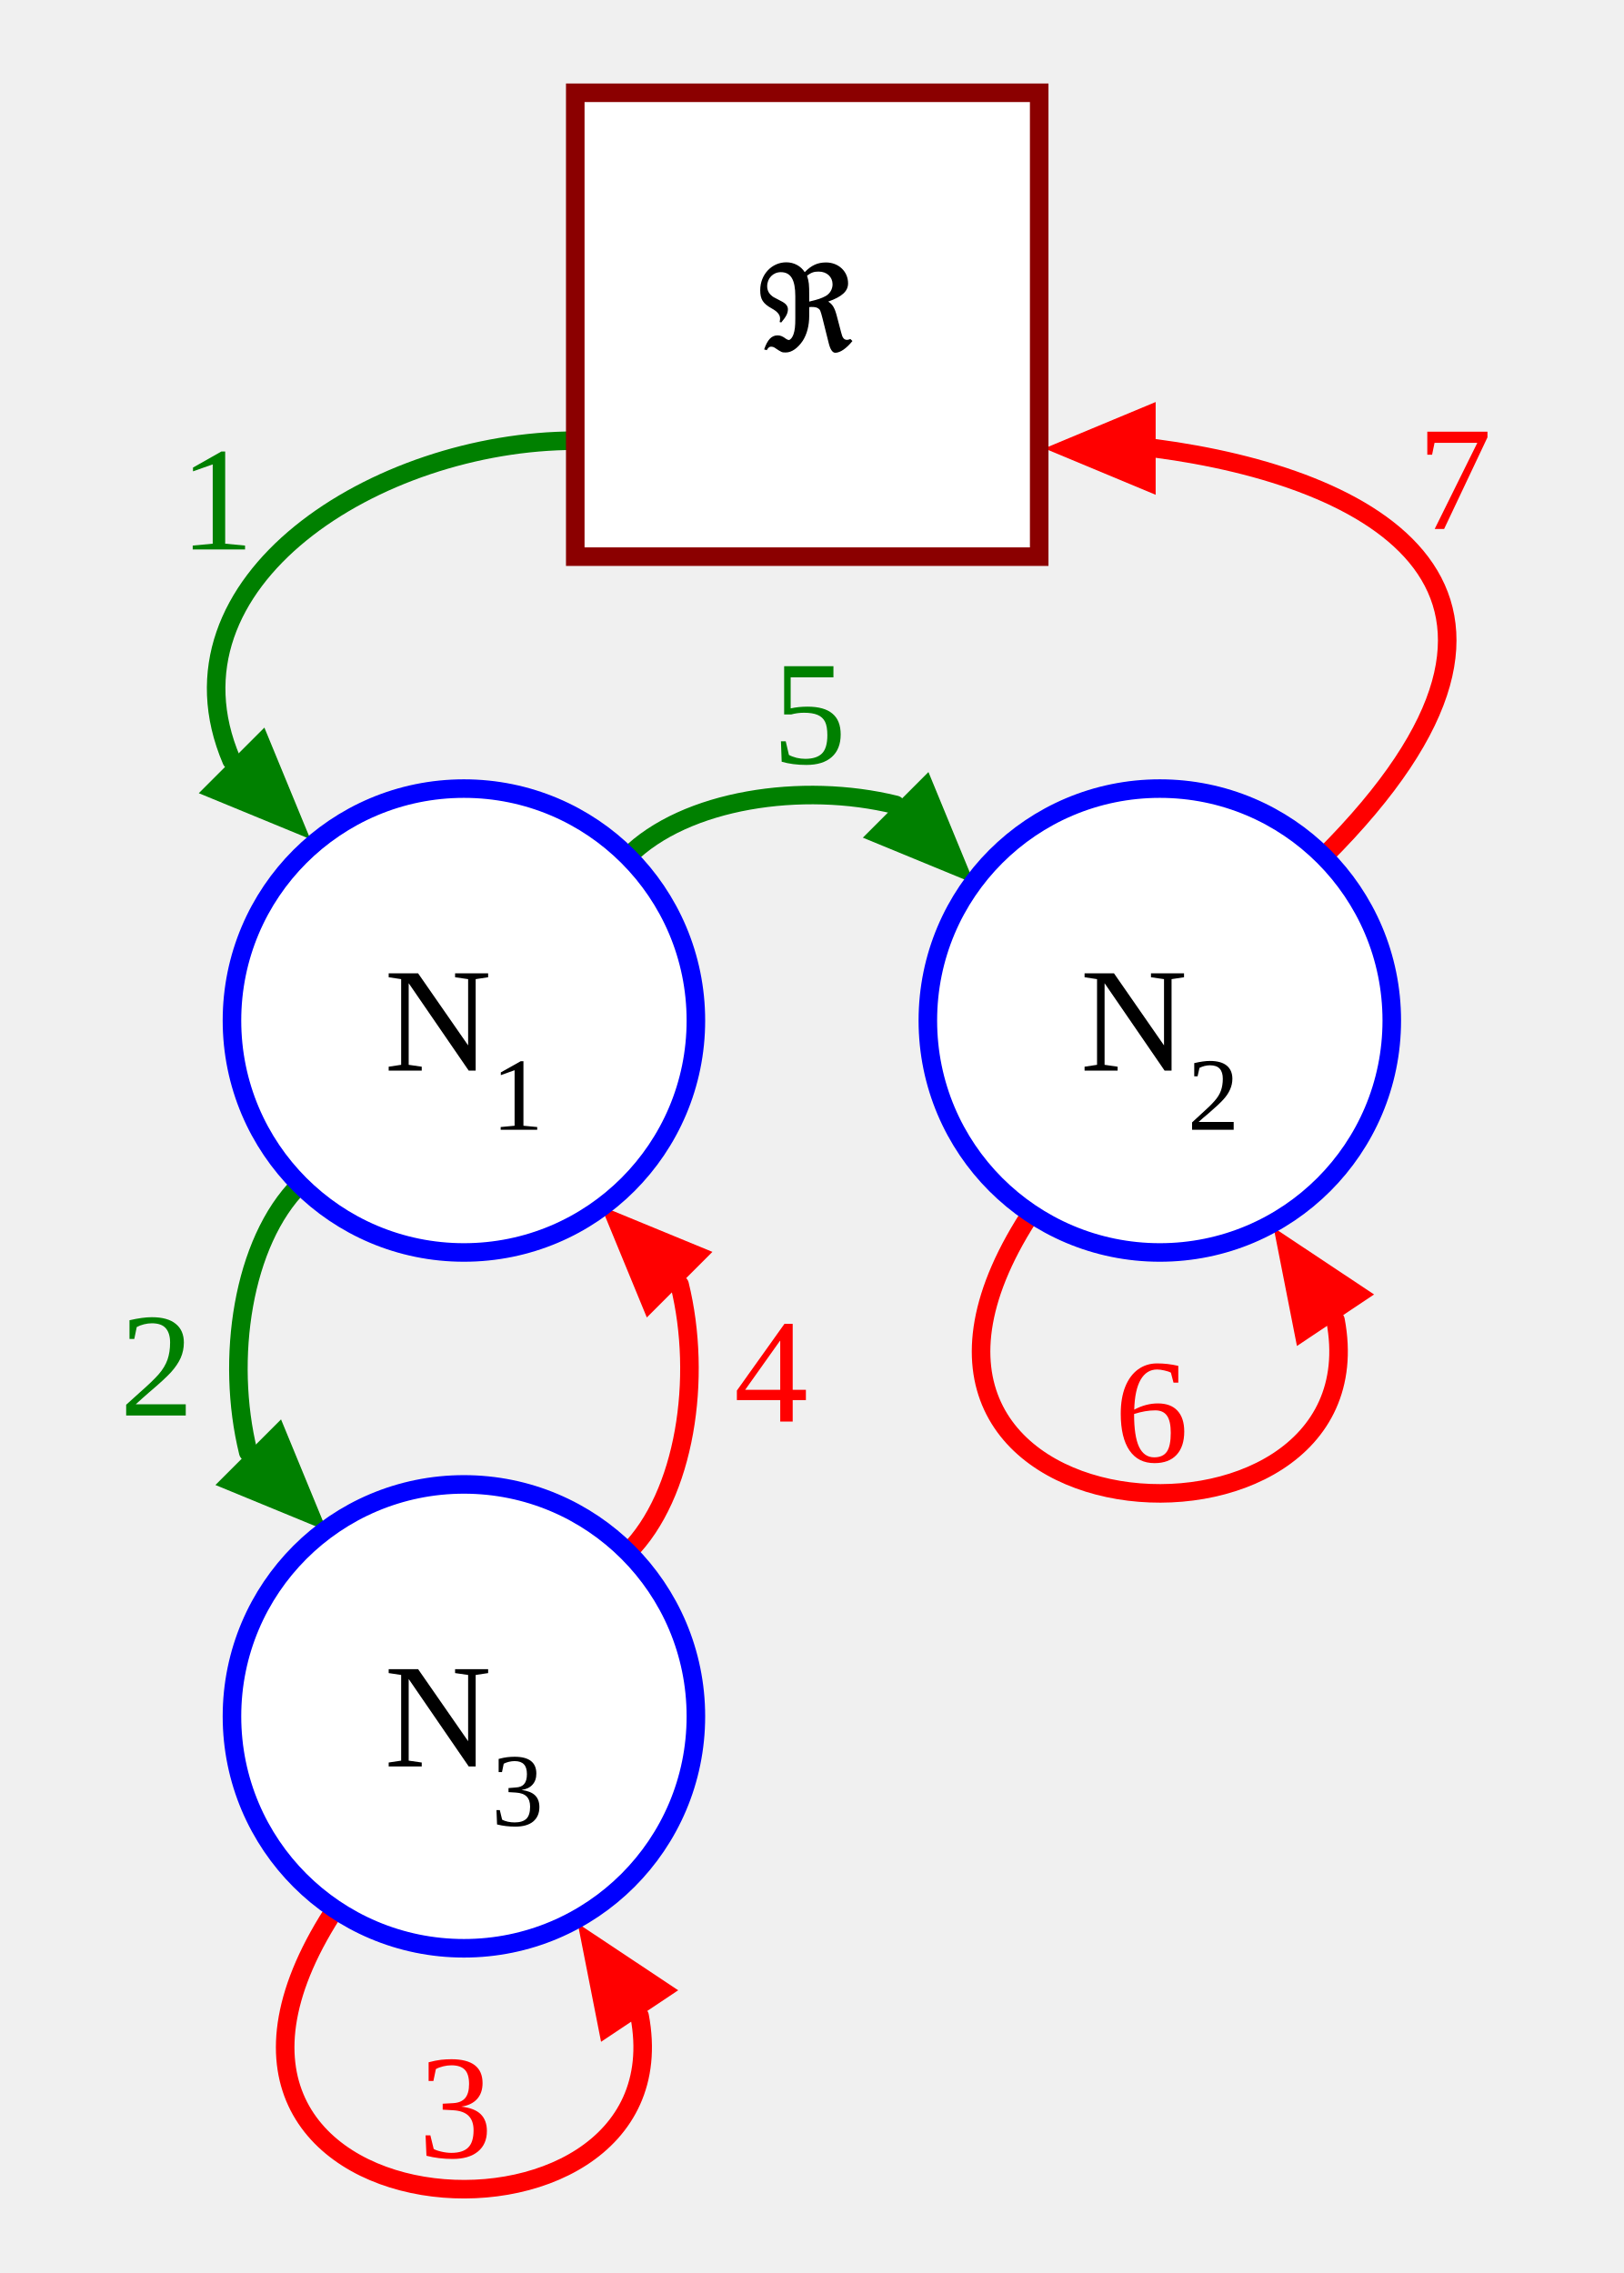
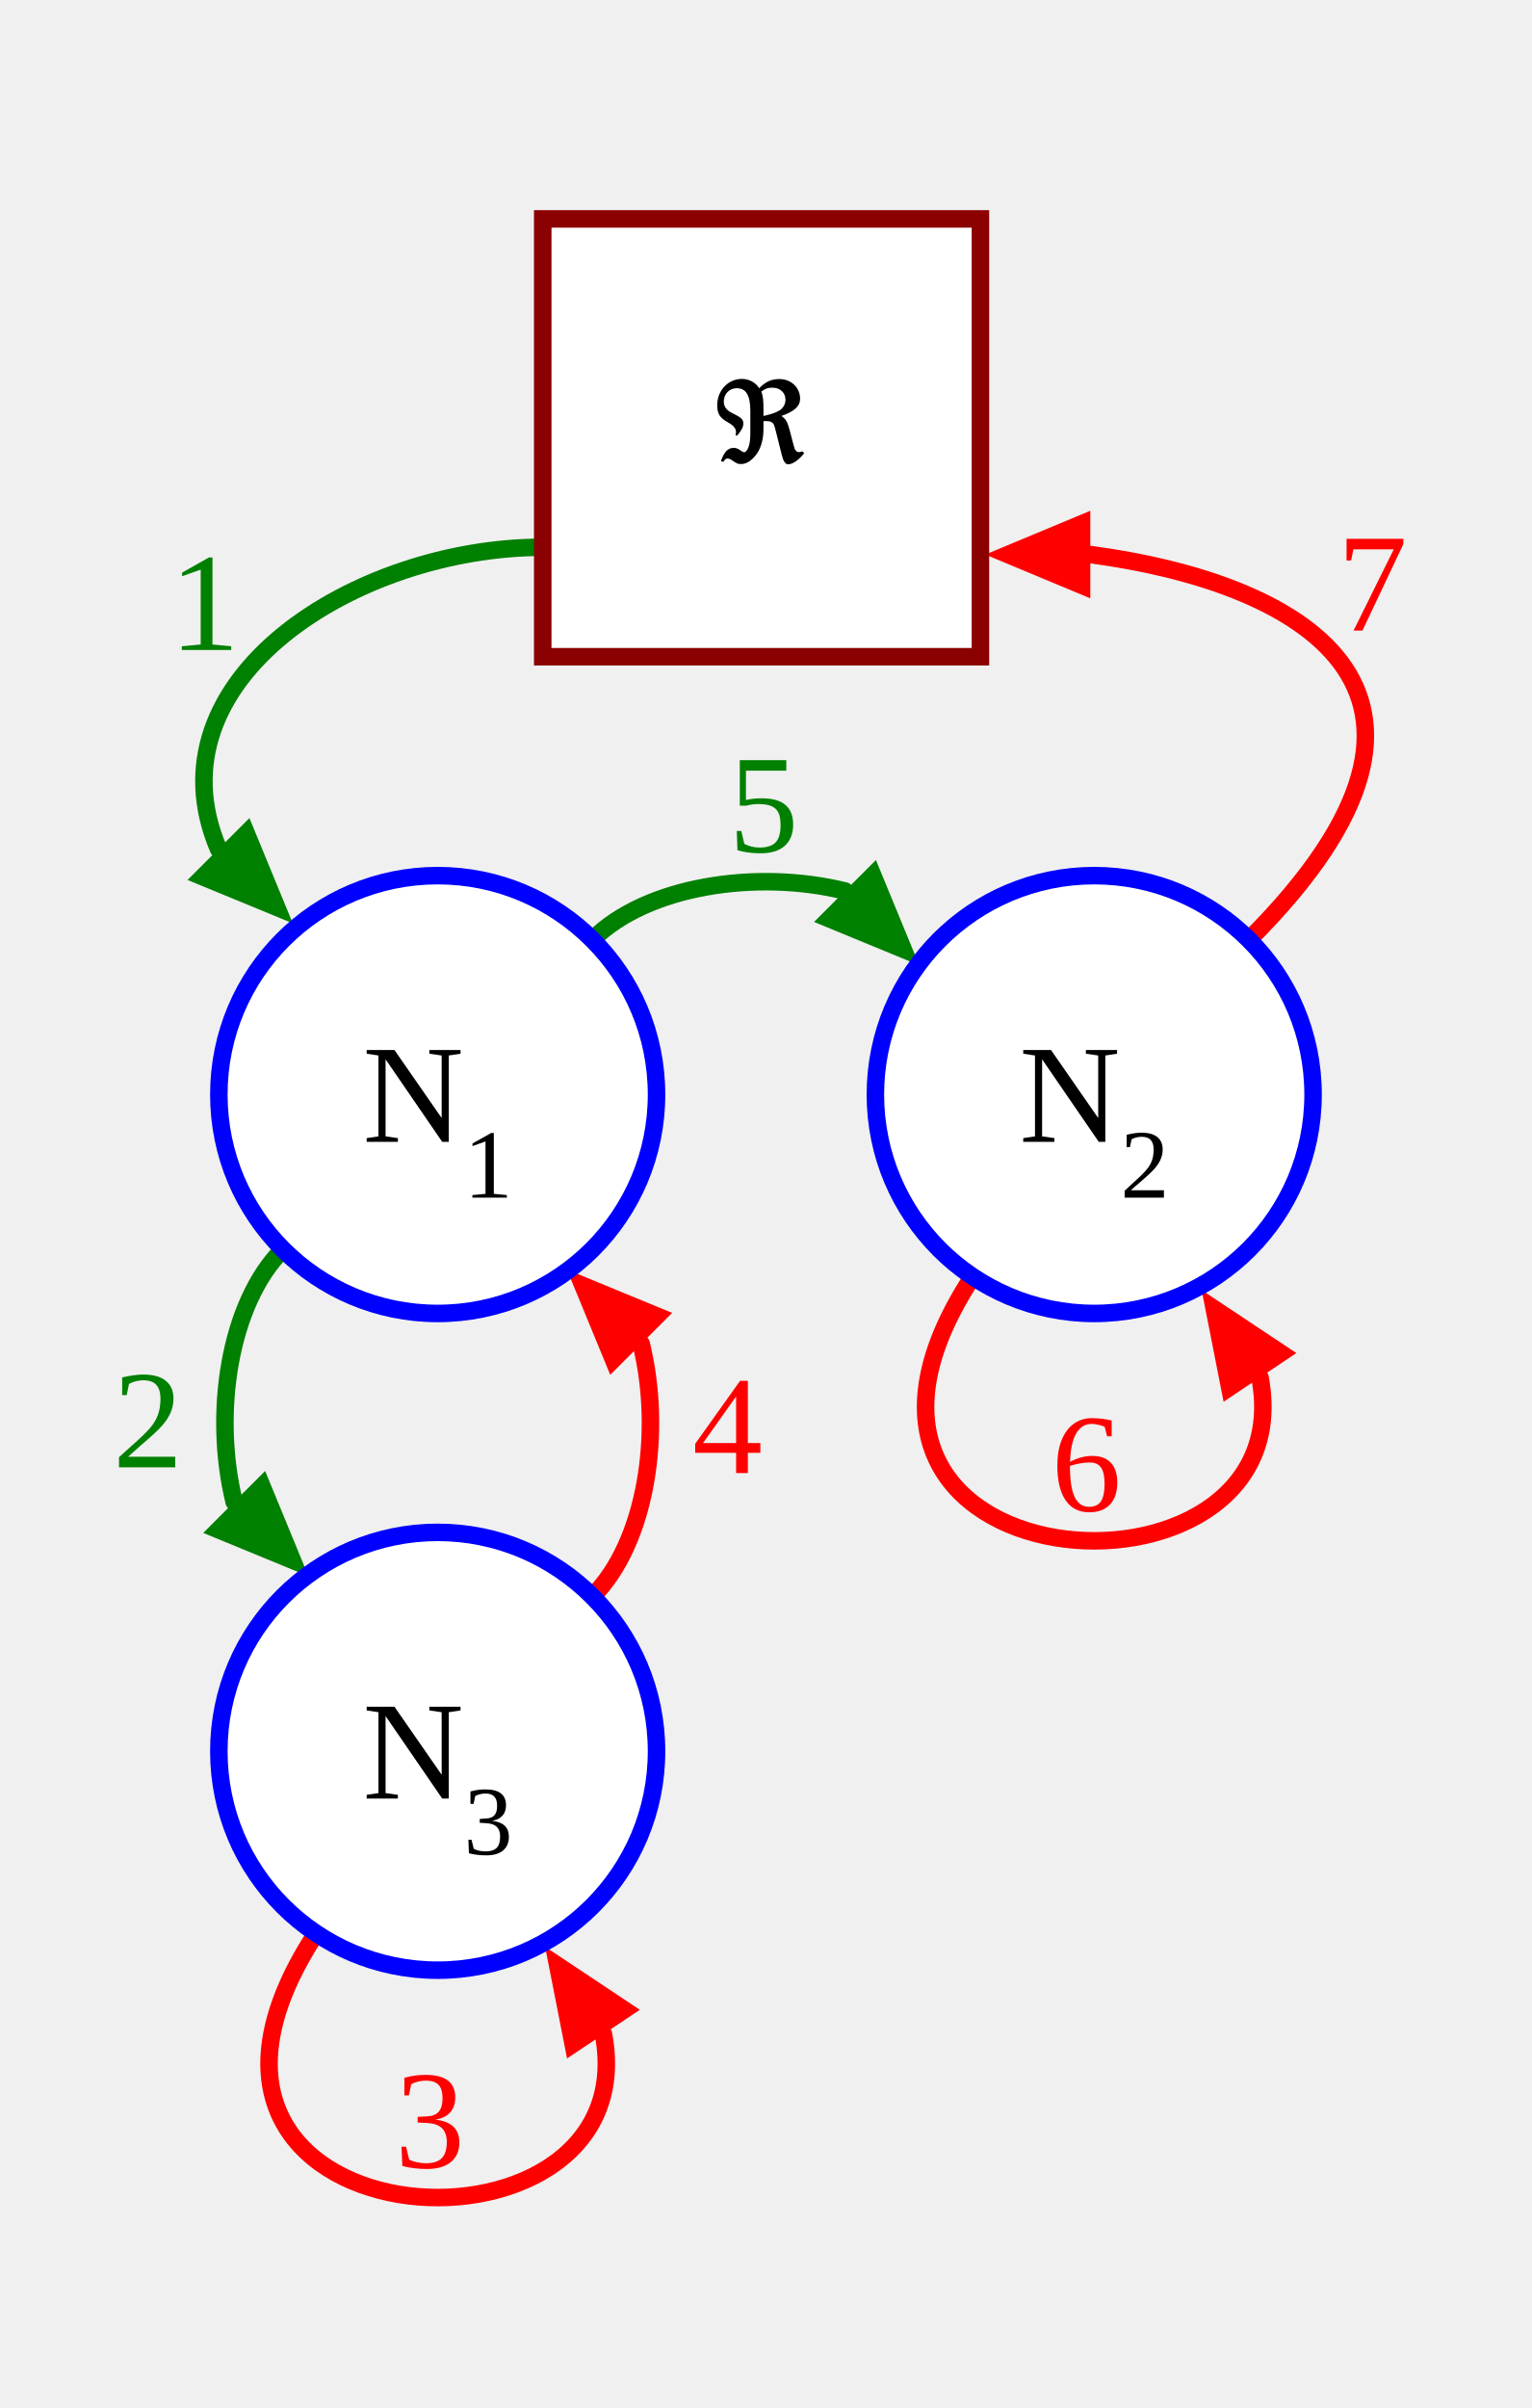
- <svg xmlns="http://www.w3.org/2000/svg" width="175" height="245">
-   <path d="M 62 47.5 C40.69 47.5 16.714 62.634 24.959 81.961" fill="none" stroke="green" stroke-linecap="round" stroke-width="2" />
-   <polygon points="28.494 78.425, 33.444 90.446, 21.423 85.496" fill="green" stroke="none" />
-   <path d="M 32.322 127.678 C26.136 133.864 24.279 146.482 26.753 156.528" fill="none" stroke="green" stroke-linecap="round" stroke-width="2" />
-   <polygon points="30.289 152.993, 35.238 165.013, 23.217 160.064" fill="green" stroke="none" />
-   <path d="M 36.378 205.387 C12.113 241.703 74.292 245.674 68.936 217.302" fill="none" stroke="red" stroke-linecap="round" stroke-width="2" />
-   <polygon points="64.779 220.08, 62.269 207.325, 73.093 214.525" fill="red" stroke="none" />
-   <path d="M 67.678 167.322 C73.864 161.136 75.721 148.518 73.247 138.472" fill="none" stroke="red" stroke-linecap="round" stroke-width="2" />
-   <polygon points="69.711 142.007, 64.762 129.987, 76.783 134.936" fill="red" stroke="none" />
-   <path d="M 67.678 92.322 C73.864 86.136 86.482 84.279 96.528 86.753" fill="none" stroke="green" stroke-linecap="round" stroke-width="2" />
-   <polygon points="100.064 83.217, 105.013 95.238, 92.993 90.289" fill="green" stroke="none" />
-   <path d="M 111.378 130.387 C87.113 166.703 149.292 170.674 143.936 142.302" fill="none" stroke="red" stroke-linecap="round" stroke-width="2" />
-   <polygon points="139.779 145.08, 137.269 132.325, 148.093 139.525" fill="red" stroke="none" />
-   <path d="M 142.678 92.322 C171.577 63.423 147.73 51.398 124.552 48.332" fill="none" stroke="red" stroke-linecap="round" stroke-width="2" />
-   <polygon points="124.552 53.332, 112.552 48.332, 124.552 43.332" fill="red" stroke="none" />
-   <text font-size="16" text-anchor="middle" x="23.365" y="53.828" dominant-baseline="central" fill="green">
+ <svg xmlns="http://www.w3.org/2000/svg" width="175" height="275">
+   <path d="M 62 62.5 C40.69 62.5 16.714 77.634 24.959 96.961" fill="none" stroke-dasharray="0" stroke-linecap="round" stroke-width="2" stroke="green" />
+   <polygon points="28.494 93.425, 33.444 105.446, 21.423 100.496" fill="green" stroke="none" />
+   <path d="M 32.322 142.678 C26.136 148.864 24.279 161.482 26.753 171.528" fill="none" stroke-dasharray="0" stroke-linecap="round" stroke-width="2" stroke="green" />
+   <polygon points="30.289 167.993, 35.238 180.013, 23.217 175.064" fill="green" stroke="none" />
+   <path d="M 36.378 220.387 C12.113 256.703 74.292 260.674 68.936 232.302" fill="none" stroke-dasharray="0" stroke-linecap="round" stroke-width="2" stroke="red" />
+   <polygon points="64.779 235.08, 62.269 222.325, 73.093 229.525" fill="red" stroke="none" />
+   <path d="M 67.678 182.322 C73.864 176.136 75.721 163.518 73.247 153.472" fill="none" stroke-dasharray="0" stroke-linecap="round" stroke-width="2" stroke="red" />
+   <polygon points="69.711 157.007, 64.762 144.987, 76.783 149.936" fill="red" stroke="none" />
+   <path d="M 67.678 107.322 C73.864 101.136 86.482 99.279 96.528 101.753" fill="none" stroke-dasharray="0" stroke-linecap="round" stroke-width="2" stroke="green" />
+   <polygon points="100.064 98.217, 105.013 110.238, 92.993 105.289" fill="green" stroke="none" />
+   <path d="M 111.378 145.387 C87.113 181.703 149.292 185.674 143.936 157.302" fill="none" stroke-dasharray="0" stroke-linecap="round" stroke-width="2" stroke="red" />
+   <polygon points="139.779 160.08, 137.269 147.325, 148.093 154.525" fill="red" stroke="none" />
+   <path d="M 142.678 107.322 C171.577 78.423 147.73 66.398 124.552 63.332" fill="none" stroke-dasharray="0" stroke-linecap="round" stroke-width="2" stroke="red" />
+   <polygon points="124.552 68.332, 112.552 63.332, 124.552 58.332" fill="red" stroke="none" />
+   <text font-size="16" text-anchor="middle" x="23.365" y="68.828" dominant-baseline="central" fill="green">
1<tspan dy="8" font-size=".7em" />
  </text>
-   <text font-size="16" text-anchor="middle" x="16.894" y="147.173" dominant-baseline="central" fill="green">
+   <text font-size="16" text-anchor="middle" x="16.894" y="162.173" dominant-baseline="central" fill="green">
2<tspan dy="8" font-size=".7em" />
  </text>
-   <text font-size="16" text-anchor="middle" x="49.1" y="227.153" dominant-baseline="central" fill="red">
+   <text font-size="16" text-anchor="middle" x="49.1" y="242.153" dominant-baseline="central" fill="red">
3<tspan dy="8" font-size=".7em" />
  </text>
-   <text font-size="16" text-anchor="middle" x="83.106" y="147.827" dominant-baseline="central" fill="red">
+   <text font-size="16" text-anchor="middle" x="83.106" y="162.827" dominant-baseline="central" fill="red">
4<tspan dy="8" font-size=".7em" />
  </text>
-   <text font-size="16" text-anchor="middle" x="87.232" y="76.894" dominant-baseline="central" fill="green">
+   <text font-size="16" text-anchor="middle" x="87.232" y="91.894" dominant-baseline="central" fill="green">
5<tspan dy="8" font-size=".7em" />
  </text>
-   <text font-size="16" text-anchor="middle" x="124.1" y="152.153" dominant-baseline="central" fill="red">
+   <text font-size="16" text-anchor="middle" x="124.1" y="167.153" dominant-baseline="central" fill="red">
6<tspan dy="8" font-size=".7em" />
  </text>
-   <text font-size="16" text-anchor="middle" x="156.767" y="51.619" dominant-baseline="central" fill="red">
+   <text font-size="16" text-anchor="middle" x="156.767" y="66.619" dominant-baseline="central" fill="red">
7<tspan dy="8" font-size=".7em" />
  </text>
-   <rect x="62" y="10" fill="white" width="50" height="50" stroke="darkred" stroke-width="2" />
-   <circle cx="50" r="25" stroke="blue" stroke-width="2" cy="110" fill="white" />
-   <circle cx="50" r="25" stroke="blue" stroke-width="2" cy="185" fill="white" />
-   <circle cx="125" r="25" stroke="blue" stroke-width="2" cy="110" fill="white" />
-   <text font-size="16" text-anchor="middle" x="87" y="35" dominant-baseline="central" fill="">
+   <rect x="62" y="25" fill="white" width="50" height="50" stroke="darkred" stroke-width="2" />
+   <circle cx="50" r="25" stroke="blue" stroke-width="2" cy="125" fill="white" stroke-dasharray="0" />
+   <circle cx="50" r="25" stroke="blue" stroke-width="2" cy="200" fill="white" stroke-dasharray="0" />
+   <circle cx="125" r="25" stroke="blue" stroke-width="2" cy="125" fill="white" stroke-dasharray="0" />
+   <text font-size="16" text-anchor="middle" x="87" y="50" dominant-baseline="central" fill="black">
ℜ<tspan dy="8" font-size=".7em" />
  </text>
-   <text font-size="16" text-anchor="middle" x="50" y="110" dominant-baseline="central" fill="">
+   <text font-size="16" text-anchor="middle" x="50" y="125" dominant-baseline="central" fill="black">
N<tspan dy="8" font-size=".7em">1</tspan>
  </text>
-   <text font-size="16" text-anchor="middle" x="50" y="185" dominant-baseline="central" fill="">
+   <text font-size="16" text-anchor="middle" x="50" y="200" dominant-baseline="central" fill="black">
N<tspan dy="8" font-size=".7em">3</tspan>
  </text>
-   <text font-size="16" text-anchor="middle" x="125" y="110" dominant-baseline="central" fill="">
+   <text font-size="16" text-anchor="middle" x="125" y="125" dominant-baseline="central" fill="black">
N<tspan dy="8" font-size=".7em">2</tspan>
  </text>
</svg>
